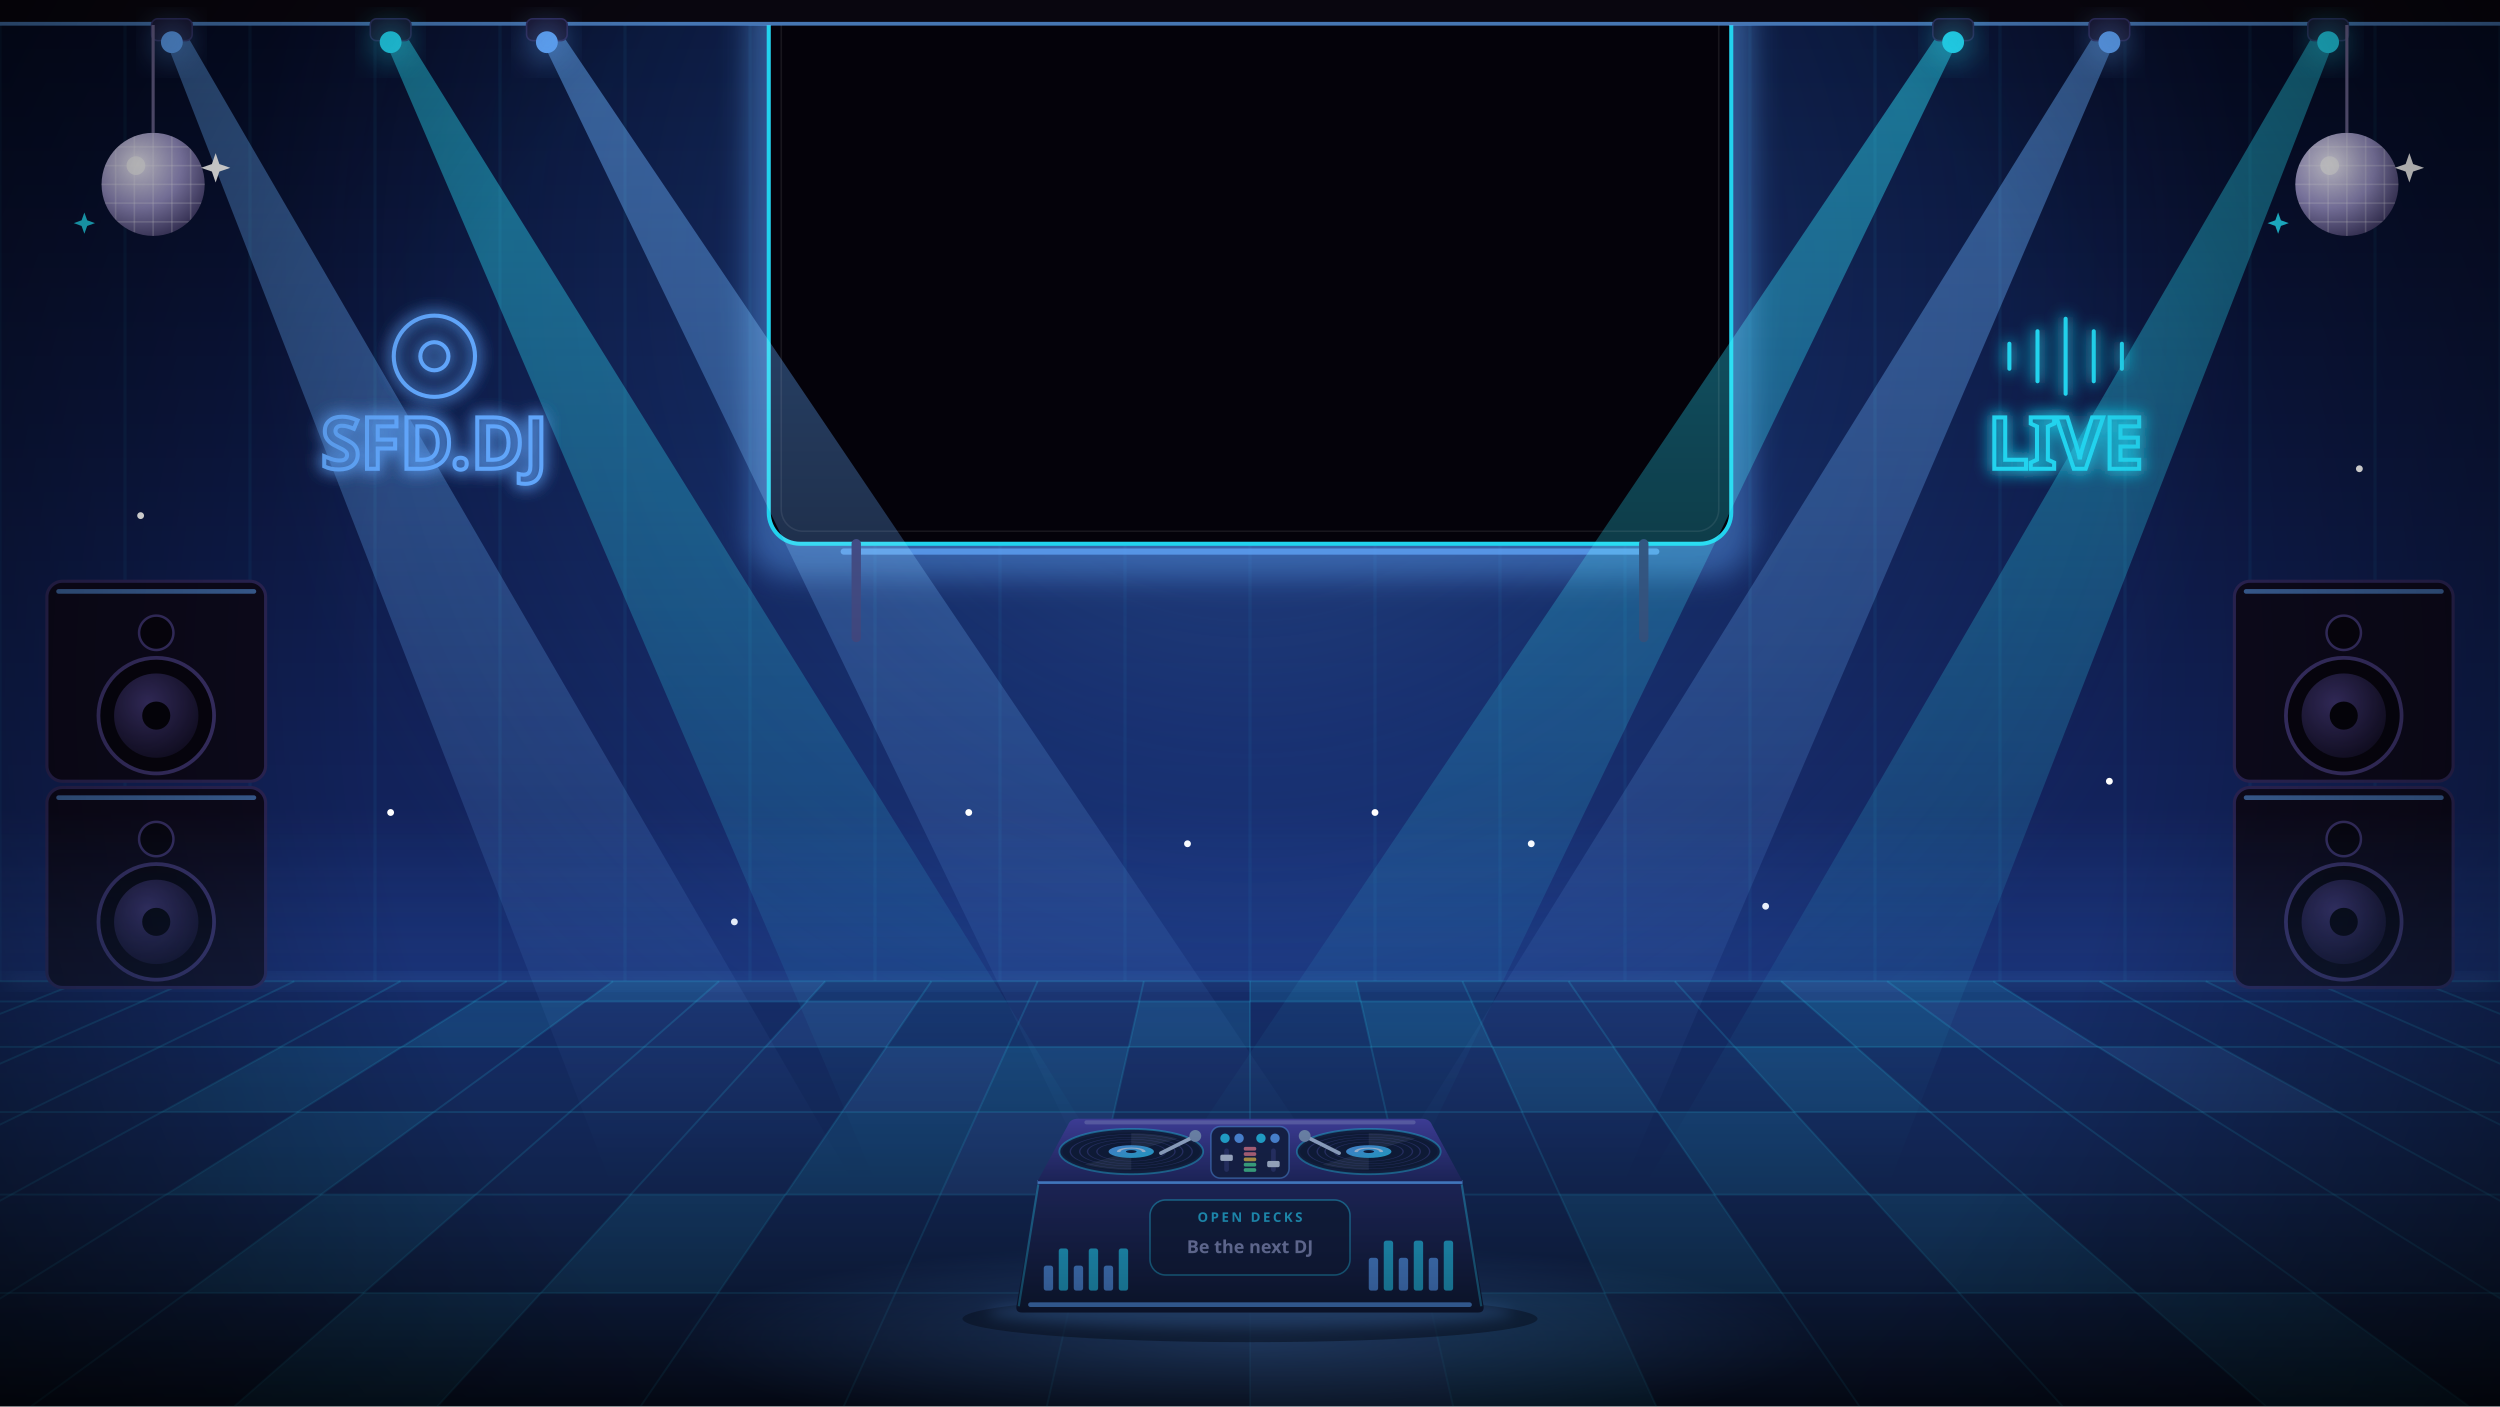
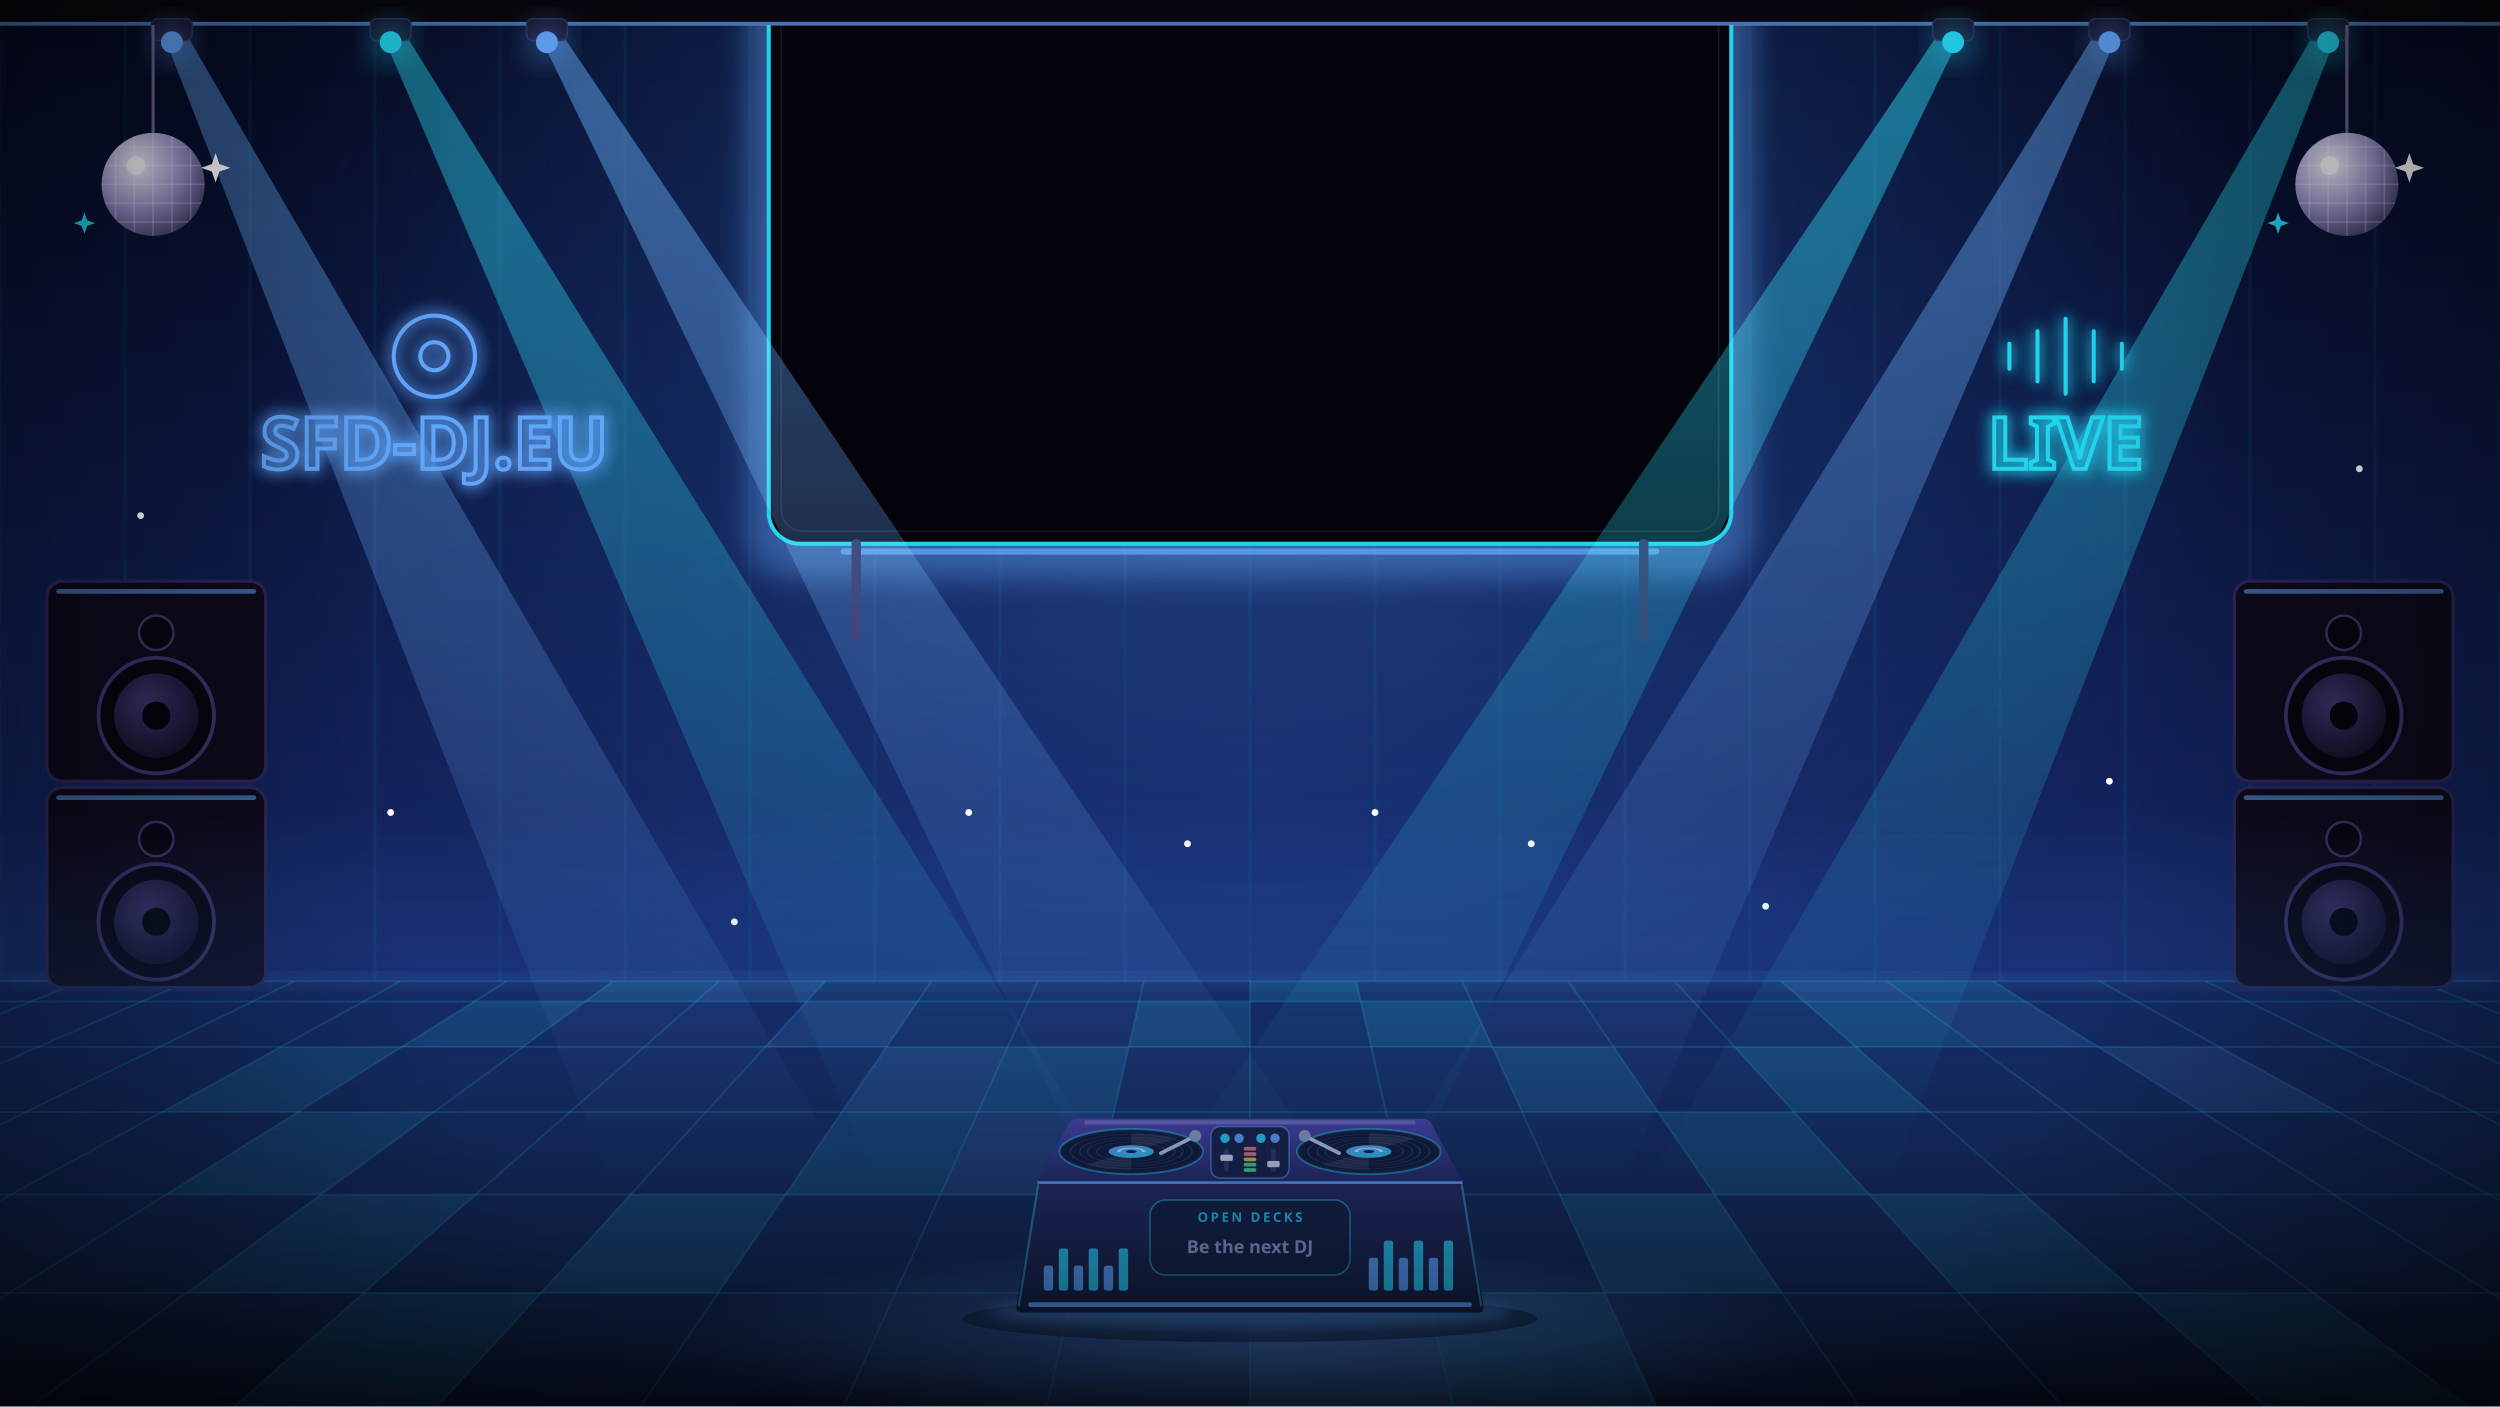
<svg xmlns="http://www.w3.org/2000/svg" width="1600" height="900" viewBox="0 0 1600 900" preserveAspectRatio="xMidYMin slice" aria-hidden="true">
  <defs>
    <linearGradient id="r4-wall" x1="0" y1="0" x2="0" y2="1">
      <stop stop-color="#050b24" />
      <stop offset="1" stop-color="#16296a" />
    </linearGradient>
    <linearGradient id="r4-floor" x1="0" y1="0" x2="0" y2="1">
      <stop stop-color="#0f1f55" />
      <stop offset="1" stop-color="#040813" />
    </linearGradient>
    <radialGradient id="r4-halo" cx="800" cy="172" r="640" gradientUnits="userSpaceOnUse">
      <stop stop-color="#60a5fa" stop-opacity=".38" />
      <stop offset=".5" stop-color="#3b82f6" stop-opacity=".16" />
      <stop offset="1" stop-color="#3b82f6" stop-opacity="0" />
    </radialGradient>
    <linearGradient id="r4-beamA" x1="0" y1="0" x2="0" y2="1">
      <stop stop-color="#60a5fa" stop-opacity=".5" />
      <stop offset="1" stop-color="#60a5fa" stop-opacity="0" />
    </linearGradient>
    <linearGradient id="r4-beamB" x1="0" y1="0" x2="0" y2="1">
      <stop stop-color="#22d3ee" stop-opacity=".5" />
      <stop offset="1" stop-color="#22d3ee" stop-opacity="0" />
    </linearGradient>
    <radialGradient id="r4-pool" cx=".5" cy=".5" r=".5">
      <stop stop-color="#60a5fa" stop-opacity=".55" />
      <stop offset="1" stop-color="#60a5fa" stop-opacity="0" />
    </radialGradient>
    <radialGradient id="r4-cone" cx=".4" cy=".35" r=".8">
      <stop stop-color="#3a3168" />
      <stop offset="1" stop-color="#0d0a1c" />
    </radialGradient>
    <radialGradient id="r4-ball" cx=".35" cy=".3" r=".85">
      <stop stop-color="#f5f3ff" />
      <stop offset=".5" stop-color="#9a93c9" />
      <stop offset="1" stop-color="#2b2550" />
    </radialGradient>
    <radialGradient id="r4-vig" cx="800" cy="440" r="1020" gradientUnits="userSpaceOnUse">
      <stop offset=".55" stop-color="#000" stop-opacity="0" />
      <stop offset="1" stop-color="#000" stop-opacity=".6" />
    </radialGradient>
    <linearGradient id="r4-haze" x1="0" y1="0" x2="0" y2="1">
      <stop stop-color="#3b82f6" stop-opacity="0" />
      <stop offset="1" stop-color="#040813" stop-opacity=".7" />
    </linearGradient>
    <filter id="r4-neon" x="-20%" y="-60%" width="140%" height="220%">
      <feGaussianBlur stdDeviation="5" result="b" />
      <feMerge>
        <feMergeNode in="b" />
        <feMergeNode in="b" />
        <feMergeNode in="SourceGraphic" />
      </feMerge>
    </filter>
    <filter id="r4-soft" x="-30%" y="-30%" width="160%" height="160%">
      <feGaussianBlur stdDeviation="9" />
    </filter>
  </defs>
  <rect width="1600" height="652" fill="url(#r4-wall)" />
  <rect x="-1" width="2" height="628" fill="#22d3ee" opacity=".06" />
  <rect x="79" width="2" height="628" fill="#22d3ee" opacity=".06" />
  <rect x="159" width="2" height="628" fill="#22d3ee" opacity=".06" />
  <rect x="239" width="2" height="628" fill="#22d3ee" opacity=".06" />
  <rect x="319" width="2" height="628" fill="#22d3ee" opacity=".06" />
  <rect x="399" width="2" height="628" fill="#22d3ee" opacity=".06" />
  <rect x="479" width="2" height="628" fill="#22d3ee" opacity=".06" />
  <rect x="559" width="2" height="628" fill="#22d3ee" opacity=".06" />
  <rect x="639" width="2" height="628" fill="#22d3ee" opacity=".06" />
  <rect x="719" width="2" height="628" fill="#22d3ee" opacity=".06" />
  <rect x="799" width="2" height="628" fill="#22d3ee" opacity=".06" />
  <rect x="879" width="2" height="628" fill="#22d3ee" opacity=".06" />
  <rect x="959" width="2" height="628" fill="#22d3ee" opacity=".06" />
  <rect x="1039" width="2" height="628" fill="#22d3ee" opacity=".06" />
  <rect x="1119" width="2" height="628" fill="#22d3ee" opacity=".06" />
  <rect x="1199" width="2" height="628" fill="#22d3ee" opacity=".06" />
  <rect x="1279" width="2" height="628" fill="#22d3ee" opacity=".06" />
  <rect x="1359" width="2" height="628" fill="#22d3ee" opacity=".06" />
  <rect x="1439" width="2" height="628" fill="#22d3ee" opacity=".06" />
  <rect x="1519" width="2" height="628" fill="#22d3ee" opacity=".06" />
  <rect x="1599" width="2" height="628" fill="#22d3ee" opacity=".06" />
  <rect width="1600" height="900" fill="url(#r4-halo)" />
  <rect x="478" y="-14" width="644" height="384" rx="28" fill="#60a5fa" opacity=".4" filter="url(#r4-soft)" />
  <rect x="492" y="-12" width="616" height="360" rx="20" fill="#04020a" stroke="#22d3ee" stroke-width="2.6" />
  <rect x="500" y="-4" width="600" height="344" rx="14" fill="none" stroke="#fff" stroke-opacity=".08" />
  <rect x="538" y="351" width="524" height="4" rx="2" fill="#60a5fa" opacity=".75" />
  <path d="M548 348v60M1052 348v60" stroke="#2c2556" stroke-width="6" stroke-linecap="round" />
  <rect y="628" width="1600" height="272" fill="url(#r4-floor)" />
  <rect y="624" width="1600" height="8" fill="#60a5fa" opacity=".3" filter="url(#r4-soft)" />
  <g stroke="#22d3ee" stroke-opacity=".2" stroke-width="1.2">
    <line x1="-151.509" y1="628" x2="-1020" y2="900" />
    <line x1="-83.544" y1="628" x2="-890" y2="900" />
    <line x1="-15.579" y1="628" x2="-760" y2="900" />
    <line x1="52.386" y1="628" x2="-630" y2="900" />
    <line x1="120.351" y1="628" x2="-500" y2="900" />
    <line x1="188.316" y1="628" x2="-370" y2="900" />
    <line x1="256.281" y1="628" x2="-240" y2="900" />
    <line x1="324.246" y1="628" x2="-110" y2="900" />
    <line x1="392.211" y1="628" x2="20" y2="900" />
    <line x1="460.175" y1="628" x2="150" y2="900" />
    <line x1="528.14" y1="628" x2="280" y2="900" />
    <line x1="596.105" y1="628" x2="410" y2="900" />
    <line x1="664.07" y1="628" x2="540" y2="900" />
    <line x1="732.035" y1="628" x2="670" y2="900" />
    <line x1="800" y1="628" x2="800" y2="900" />
    <line x1="867.965" y1="628" x2="930" y2="900" />
    <line x1="935.93" y1="628" x2="1060" y2="900" />
    <line x1="1003.895" y1="628" x2="1190" y2="900" />
    <line x1="1071.86" y1="628" x2="1320" y2="900" />
    <line x1="1139.825" y1="628" x2="1450" y2="900" />
    <line x1="1207.789" y1="628" x2="1580" y2="900" />
    <line x1="1275.754" y1="628" x2="1710" y2="900" />
    <line x1="1343.719" y1="628" x2="1840" y2="900" />
    <line x1="1411.684" y1="628" x2="1970" y2="900" />
    <line x1="1479.649" y1="628" x2="2100" y2="900" />
    <line x1="1547.614" y1="628" x2="2230" y2="900" />
    <line x1="1615.579" y1="628" x2="2360" y2="900" />
    <line x1="1683.544" y1="628" x2="2490" y2="900" />
    <line x1="1751.509" y1="628" x2="2620" y2="900" />
    <line x1="0" x2="1600" y1="628" y2="628" />
    <line x1="0" x2="1600" y1="640.933" y2="640.933" />
    <line x1="0" x2="1600" y1="670.021" y2="670.021" />
    <line x1="0" x2="1600" y1="711.718" y2="711.718" />
    <line x1="0" x2="1600" y1="764.525" y2="764.525" />
    <line x1="0" x2="1600" y1="827.508" y2="827.508" />
  </g>
  <polygon class="sc-tile" points="392.211,628 460.175,628 445.427,640.933 374.512,640.933" fill="#22d3ee" opacity=".16" style="animation-delay: 1.4s;" />
  <polygon class="sc-tile" points="460.175,628 528.14,628 516.341,640.933 445.427,640.933" fill="#60a5fa" opacity=".16" style="animation-delay: 0.3s;" />
  <polygon class="sc-tile" points="800,628 867.965,628 870.915,640.933 800,640.933" fill="#22d3ee" opacity=".16" style="animation-delay: 2s;" />
  <polygon class="sc-tile" points="1139.825,628 1207.789,628 1225.488,640.933 1154.573,640.933" fill="#60a5fa" opacity=".16" style="animation-delay: 1.3s;" />
  <polygon class="sc-tile" points="1207.789,628 1275.754,628 1296.402,640.933 1225.488,640.933" fill="#22d3ee" opacity=".16" style="animation-delay: 0.2s;" />
  <polygon class="sc-tile" points="303.598,640.933 374.512,640.933 334.709,670.021 257.16,670.021" fill="#22d3ee" opacity=".16" style="animation-delay: 0.8s;" />
  <polygon class="sc-tile" points="516.341,640.933 587.256,640.933 567.354,670.021 489.806,670.021" fill="#60a5fa" opacity=".16" style="animation-delay: 2.3s;" />
  <polygon class="sc-tile" points="729.085,640.933 800,640.933 800,670.021 722.451,670.021" fill="#22d3ee" opacity=".16" style="animation-delay: 1.4s;" />
  <polygon class="sc-tile" points="870.915,640.933 941.829,640.933 955.097,670.021 877.549,670.021" fill="#22d3ee" opacity=".16" style="animation-delay: 1.6s;" />
  <polygon class="sc-tile" points="1154.573,640.933 1225.488,640.933 1265.291,670.021 1187.743,670.021" fill="#22d3ee" opacity=".16" style="animation-delay: 2s;" />
  <polygon class="sc-tile" points="1225.488,640.933 1296.402,640.933 1342.84,670.021 1265.291,670.021" fill="#60a5fa" opacity=".16" style="animation-delay: 0.9s;" />
  <polygon class="sc-tile" points="179.611,670.021 257.16,670.021 190.591,711.718 103.532,711.718" fill="#22d3ee" opacity=".16" style="animation-delay: 0.2s;" />
  <polygon class="sc-tile" points="567.354,670.021 644.903,670.021 625.883,711.718 538.825,711.718" fill="#60a5fa" opacity=".16" style="animation-delay: 1.9s;" />
  <polygon class="sc-tile" points="644.903,670.021 722.451,670.021 712.942,711.718 625.883,711.718" fill="#22d3ee" opacity=".16" style="animation-delay: 0.8s;" />
  <polygon class="sc-tile" points="955.097,670.021 1032.646,670.021 1061.175,711.718 974.117,711.718" fill="#22d3ee" opacity=".16" style="animation-delay: 1.2s;" />
  <polygon class="sc-tile" points="1110.194,670.021 1187.743,670.021 1235.292,711.718 1148.234,711.718" fill="#22d3ee" opacity=".16" style="animation-delay: 1.4s;" />
  <polygon class="sc-tile" points="1342.84,670.021 1420.389,670.021 1496.468,711.718 1409.409,711.718" fill="#60a5fa" opacity=".16" style="animation-delay: 0.5s;" />
  <polygon class="sc-tile" points="190.591,711.718 277.649,711.718 205.386,764.525 106.284,764.525" fill="#22d3ee" opacity=".16" style="animation-delay: 2.2s;" />
  <polygon class="sc-tile" points="538.825,711.718 625.883,711.718 601.795,764.525 502.693,764.525" fill="#22d3ee" opacity=".16" style="animation-delay: 0.2s;" />
  <polygon class="sc-tile" points="625.883,711.718 712.942,711.718 700.898,764.525 601.795,764.525" fill="#60a5fa" opacity=".16" style="animation-delay: 1.5s;" />
  <polygon class="sc-tile" points="1061.175,711.718 1148.234,711.718 1196.409,764.525 1097.307,764.525" fill="#22d3ee" opacity=".16" style="animation-delay: 0.8s;" />
  <polygon class="sc-tile" points="205.386,764.525 304.488,764.525 232.666,827.508 119.199,827.508" fill="#22d3ee" opacity=".16" style="animation-delay: 1.8s;" />
  <polygon class="sc-tile" points="403.591,764.525 502.693,764.525 459.6,827.508 346.133,827.508" fill="#22d3ee" opacity=".16" style="animation-delay: 2s;" />
  <polygon class="sc-tile" points="700.898,764.525 800,764.525 800,827.508 686.533,827.508" fill="#60a5fa" opacity=".16" style="animation-delay: 1.1s;" />
  <polygon class="sc-tile" points="998.205,764.525 1097.307,764.525 1140.4,827.508 1026.934,827.508" fill="#22d3ee" opacity=".16" style="animation-delay: 0.2s;" />
  <polygon class="sc-tile" points="1196.409,764.525 1295.512,764.525 1367.334,827.508 1253.867,827.508" fill="#22d3ee" opacity=".16" style="animation-delay: 0.4s;" />
  <polygon class="sc-tile" points="232.666,827.508 346.133,827.508 280,900 150,900" fill="#22d3ee" opacity=".16" style="animation-delay: 1.4s;" />
  <polygon class="sc-tile" points="800,827.508 913.467,827.508 930,900 800,900" fill="#60a5fa" opacity=".16" style="animation-delay: 0.7s;" />
  <polygon class="sc-tile" points="913.467,827.508 1026.934,827.508 1060,900 930,900" fill="#22d3ee" opacity=".16" style="animation-delay: 2s;" />
  <polygon class="sc-tile" points="1367.334,827.508 1480.801,827.508 1580,900 1450,900" fill="#22d3ee" opacity=".16" style="animation-delay: 0s;" />
  <polygon class="sc-tile" points="1594.268,827.508 1707.734,827.508 1840,900 1710,900" fill="#22d3ee" opacity=".16" style="animation-delay: 0.2s;" />
  <polygon class="sc-tile" points="20,900 150,900 57.072,981.491 -91.514,981.491" fill="#22d3ee" opacity=".16" style="animation-delay: 0.8s;" />
  <polygon class="sc-tile" points="280,900 410,900 354.243,981.491 205.657,981.491" fill="#22d3ee" opacity=".16" style="animation-delay: 1s;" />
  <polygon class="sc-tile" points="800,900 930,900 948.586,981.491 800,981.491" fill="#22d3ee" opacity=".16" style="animation-delay: 1.4s;" />
  <polygon class="sc-tile" points="930,900 1060,900 1097.171,981.491 948.586,981.491" fill="#60a5fa" opacity=".16" style="animation-delay: 0.3s;" />
  <polygon class="sc-tile" points="1580,900 1710,900 1840.1,981.491 1691.514,981.491" fill="#22d3ee" opacity=".16" style="animation-delay: 2s;" />
  <g transform="translate(0 0)">
    <ellipse cx="800" cy="858" rx="370" ry="64" fill="url(#r4-pool)" />
    <ellipse cx="800" cy="844" rx="184" ry="15" fill="#000" opacity=".55" />
  </g>
  <g style="mix-blend-mode: screen;">
    <path class="sc-beam" d="M103 18H117L548 760H392Z" fill="url(#r4-beamA)" style="transform-origin: 110px 18px; animation-delay: 0s;" />
    <path class="sc-beam" d="M243 18H257L718 760H562Z" fill="url(#r4-beamB)" style="transform-origin: 250px 18px; animation-delay: -1.6s;" />
    <path class="sc-beam" d="M343 18H357L858 760H702Z" fill="url(#r4-beamA)" style="transform-origin: 350px 18px; animation-delay: -3.2s;" />
    <path class="sc-beam" d="M1243 18H1257L898 760H742Z" fill="url(#r4-beamB)" style="transform-origin: 1250px 18px; animation-delay: -0.8s;" />
    <path class="sc-beam" d="M1343 18H1357L1038 760H882Z" fill="url(#r4-beamA)" style="transform-origin: 1350px 18px; animation-delay: -2.4s;" />
    <path class="sc-beam" d="M1483 18H1497L1208 760H1052Z" fill="url(#r4-beamB)" style="transform-origin: 1490px 18px; animation-delay: -4s;" />
  </g>
  <rect width="1600" height="16" fill="#09060f" />
  <rect y="14" width="1600" height="2.4" fill="#60a5fa" opacity=".7" />
  <g>
    <rect x="97" y="12" width="26" height="14" rx="4" fill="#150f2a" stroke="#2c2556" />
    <circle cx="110" cy="27" r="7" fill="#60a5fa" />
    <circle cx="110" cy="27" r="14" fill="#60a5fa" opacity=".35" filter="url(#r4-soft)" />
  </g>
  <g>
    <rect x="237" y="12" width="26" height="14" rx="4" fill="#150f2a" stroke="#2c2556" />
    <circle cx="250" cy="27" r="7" fill="#22d3ee" />
    <circle cx="250" cy="27" r="14" fill="#22d3ee" opacity=".35" filter="url(#r4-soft)" />
  </g>
  <g>
    <rect x="337" y="12" width="26" height="14" rx="4" fill="#150f2a" stroke="#2c2556" />
    <circle cx="350" cy="27" r="7" fill="#60a5fa" />
    <circle cx="350" cy="27" r="14" fill="#60a5fa" opacity=".35" filter="url(#r4-soft)" />
  </g>
  <g>
    <rect x="1237" y="12" width="26" height="14" rx="4" fill="#150f2a" stroke="#2c2556" />
    <circle cx="1250" cy="27" r="7" fill="#22d3ee" />
    <circle cx="1250" cy="27" r="14" fill="#22d3ee" opacity=".35" filter="url(#r4-soft)" />
  </g>
  <g>
    <rect x="1337" y="12" width="26" height="14" rx="4" fill="#150f2a" stroke="#2c2556" />
    <circle cx="1350" cy="27" r="7" fill="#60a5fa" />
    <circle cx="1350" cy="27" r="14" fill="#60a5fa" opacity=".35" filter="url(#r4-soft)" />
  </g>
  <g>
    <rect x="1477" y="12" width="26" height="14" rx="4" fill="#150f2a" stroke="#2c2556" />
    <circle cx="1490" cy="27" r="7" fill="#22d3ee" />
    <circle cx="1490" cy="27" r="14" fill="#22d3ee" opacity=".35" filter="url(#r4-soft)" />
  </g>
  <g>
    <path d="M98 16V85" stroke="#6b6490" stroke-width="2" />
    <circle cx="98" cy="118" r="33" fill="url(#r4-ball)" />
    <g stroke="#fff" stroke-opacity=".22" stroke-width="1" fill="none" clip-path="url(#r4-clipball98)">
      <path d="M74 85V151" />
      <path d="M86 85V151" />
      <path d="M98 85V151" />
      <path d="M110 85V151" />
      <path d="M122 85V151" />
      <path d="M65 94H131" />
      <path d="M65 106H131" />
      <path d="M65 118H131" />
      <path d="M65 130H131" />
      <path d="M65 142H131" />
    </g>
    <circle cx="87" cy="106" r="6" fill="#fff" opacity=".7" />
    <path class="av sc-star" d="M138 98l2.4 7 7 2.4-7 2.4-2.4 7-2.4-7-7-2.4 7-2.4Z" fill="#fff" style="animation-delay: 0s;" />
    <path class="av sc-star" d="M54 136l1.8 5 5 1.8-5 1.8-1.8 5-1.8-5-5-1.8 5-1.8Z" fill="#22d3ee" style="animation-delay: 0.8s;" />
    <clipPath id="r4-clipball98">
      <circle cx="98" cy="118" r="33" />
    </clipPath>
  </g>
  <g>
    <path d="M1502 16V85" stroke="#6b6490" stroke-width="2" />
    <circle cx="1502" cy="118" r="33" fill="url(#r4-ball)" />
    <g stroke="#fff" stroke-opacity=".22" stroke-width="1" fill="none" clip-path="url(#r4-clipball1502)">
      <path d="M1478 85V151" />
      <path d="M1490 85V151" />
      <path d="M1502 85V151" />
      <path d="M1514 85V151" />
      <path d="M1526 85V151" />
      <path d="M1469 94H1535" />
      <path d="M1469 106H1535" />
      <path d="M1469 118H1535" />
      <path d="M1469 130H1535" />
      <path d="M1469 142H1535" />
    </g>
    <circle cx="1491" cy="106" r="6" fill="#fff" opacity=".7" />
    <path class="av sc-star" d="M1542 98l2.4 7 7 2.4-7 2.4-2.4 7-2.4-7-7-2.4 7-2.4Z" fill="#fff" style="animation-delay: 1.2s;" />
    <path class="av sc-star" d="M1458 136l1.8 5 5 1.8-5 1.8-1.8 5-1.8-5-5-1.8 5-1.8Z" fill="#22d3ee" style="animation-delay: 2s;" />
    <clipPath id="r4-clipball1502">
      <circle cx="1502" cy="118" r="33" />
    </clipPath>
  </g>
  <g>
    <rect x="30" y="372" width="140" height="128" rx="10" fill="#0d0a1c" stroke="#2c2556" stroke-width="2" />
    <rect x="36" y="377" width="128" height="3" rx="1.5" fill="#60a5fa" opacity=".55" />
    <circle cx="100" cy="405" r="11" fill="#07050f" stroke="#3a3168" stroke-width="1.6" />
    <circle cx="100" cy="458" r="37" fill="#07050f" stroke="#3a3168" stroke-width="2.4" />
    <circle class="av sc-woofer" cx="100" cy="458" r="27" fill="url(#r4-cone)" />
    <circle cx="100" cy="458" r="9" fill="#05040b" />
  </g>
  <g>
    <rect x="30" y="504" width="140" height="128" rx="10" fill="#0d0a1c" stroke="#2c2556" stroke-width="2" />
    <rect x="36" y="509" width="128" height="3" rx="1.5" fill="#60a5fa" opacity=".55" />
    <circle cx="100" cy="537" r="11" fill="#07050f" stroke="#3a3168" stroke-width="1.6" />
    <circle cx="100" cy="590" r="37" fill="#07050f" stroke="#3a3168" stroke-width="2.4" />
    <circle class="av sc-woofer" cx="100" cy="590" r="27" fill="url(#r4-cone)" />
    <circle cx="100" cy="590" r="9" fill="#05040b" />
  </g>
  <g>
    <rect x="1430" y="372" width="140" height="128" rx="10" fill="#0d0a1c" stroke="#2c2556" stroke-width="2" />
    <rect x="1436" y="377" width="128" height="3" rx="1.5" fill="#60a5fa" opacity=".55" />
    <circle cx="1500" cy="405" r="11" fill="#07050f" stroke="#3a3168" stroke-width="1.6" />
    <circle cx="1500" cy="458" r="37" fill="#07050f" stroke="#3a3168" stroke-width="2.4" />
    <circle class="av sc-woofer" cx="1500" cy="458" r="27" fill="url(#r4-cone)" />
    <circle cx="1500" cy="458" r="9" fill="#05040b" />
  </g>
  <g>
    <rect x="1430" y="504" width="140" height="128" rx="10" fill="#0d0a1c" stroke="#2c2556" stroke-width="2" />
    <rect x="1436" y="509" width="128" height="3" rx="1.5" fill="#60a5fa" opacity=".55" />
    <circle cx="1500" cy="537" r="11" fill="#07050f" stroke="#3a3168" stroke-width="1.6" />
    <circle cx="1500" cy="590" r="37" fill="#07050f" stroke="#3a3168" stroke-width="2.4" />
    <circle class="av sc-woofer" cx="1500" cy="590" r="27" fill="url(#r4-cone)" />
    <circle cx="1500" cy="590" r="9" fill="#05040b" />
  </g>
  <g filter="url(#r4-neon)" font-family="Figtree, system-ui, sans-serif" font-weight="900" text-anchor="middle">
-     <text x="278" y="300" font-size="46" fill="none" stroke="#60a5fa" stroke-width="2.6">SFD.DJ</text>
+     <text x="278" y="300" font-size="46" fill="none" stroke="#60a5fa" stroke-width="2.6">SFD-DJ.EU</text>
    <text x="1322" y="300" font-size="46" fill="none" stroke="#22d3ee" stroke-width="2.6">LIVE</text>
  </g>
  <g fill="none" stroke-width="2.6" filter="url(#r4-neon)">
    <circle cx="278" cy="228" r="26" stroke="#60a5fa" />
    <circle cx="278" cy="228" r="9" stroke="#60a5fa" />
    <path d="M1322 252V204M1304 244V212M1340 244V212M1286 236V220M1358 236V220" stroke="#22d3ee" stroke-linecap="round" />
  </g>
  <circle class="sc-star" cx="620" cy="520" r="2.2" fill="#fff" style="animation-delay: 0s;" />
  <circle class="sc-star" cx="980" cy="540" r="2.2" fill="#fff" style="animation-delay: 0.37s;" />
  <circle class="sc-star" cx="250" cy="520" r="2.2" fill="#fff" style="animation-delay: 0.74s;" />
  <circle class="sc-star" cx="1350" cy="500" r="2.2" fill="#fff" style="animation-delay: 1.11s;" />
  <circle class="sc-star" cx="470" cy="590" r="2.2" fill="#fff" style="animation-delay: 1.48s;" />
  <circle class="sc-star" cx="1130" cy="580" r="2.2" fill="#fff" style="animation-delay: 1.85s;" />
  <circle class="sc-star" cx="90" cy="330" r="2.2" fill="#fff" style="animation-delay: 2.22s;" />
  <circle class="sc-star" cx="1510" cy="300" r="2.2" fill="#fff" style="animation-delay: 0.19s;" />
  <circle class="sc-star" cx="760" cy="540" r="2.2" fill="#fff" style="animation-delay: 0.56s;" />
  <circle class="sc-star" cx="880" cy="520" r="2.2" fill="#fff" style="animation-delay: 0.93s;" />
  <svg x="650" y="690" width="300" height="150" viewBox="0 0 300 150" overflow="visible">
    <defs>
      <linearGradient id="r4-b-desk" x1="0" y1="26" x2="0" y2="66" gradientUnits="userSpaceOnUse">
        <stop stop-color="#4d389e" />
        <stop offset="1" stop-color="#1d1346" />
      </linearGradient>
      <linearGradient id="r4-b-face" x1="0" y1="66" x2="0" y2="150" gradientUnits="userSpaceOnUse">
        <stop stop-color="#1e1544" />
        <stop offset="1" stop-color="#07050f" />
      </linearGradient>
      <linearGradient id="r4-b-label" x1="-15" y1="-15" x2="15" y2="15" gradientUnits="userSpaceOnUse">
        <stop stop-color="#60a5fa" />
        <stop offset="1" stop-color="#22d3ee" />
      </linearGradient>
      <filter id="r4-b-blur" x="-20%" y="-300%" width="140%" height="700%">
        <feGaussianBlur stdDeviation="4" />
      </filter>
    </defs>
    <ellipse cx="150" cy="150" rx="168" ry="10" fill="#60a5fa" opacity=".5" filter="url(#r4-b-blur)" />
    <path d="M14 66H286L299.5 146Q300 150 296 150H4Q0 150 0.5 146Z" fill="url(#r4-b-face)" />
    <path d="M18 67H282" stroke="#60a5fa" stroke-width="5" opacity=".6" filter="url(#r4-b-blur)" />
    <path d="M14 66.5H286" stroke="#60a5fa" stroke-width="2.4" />
    <path d="M14.5 68 2 146M285.5 68 298 146" stroke="#22d3ee" stroke-opacity=".55" stroke-width="1.4" />
    <rect x="8" y="143.5" width="284" height="3" rx="1.5" fill="#60a5fa" />
    <rect x="86" y="78" width="128" height="48" rx="10" fill="#0a0716" stroke="#22d3ee" stroke-opacity=".6" />
    <text x="150" y="92" text-anchor="middle" font-family="Figtree, system-ui, sans-serif" font-size="8.5" font-weight="700" letter-spacing="1.6" fill="#22d3ee">OPEN DECKS</text>
    <text x="150" y="112" text-anchor="middle" font-family="Figtree, system-ui, sans-serif" font-size="11.5" font-weight="600" fill="#a9a3c9">Be the next DJ</text>
    <rect class="av av-bottom sc-bar" x="18" y="120" width="6" height="16" rx="1.6" fill="#60a5fa" style="animation-delay: 0s; animation-duration: 0.5s;" />
    <rect class="av av-bottom sc-bar" x="27.6" y="109" width="6" height="27" rx="1.6" fill="#22d3ee" style="animation-delay: 0.27s; animation-duration: 0.65s;" />
    <rect class="av av-bottom sc-bar" x="37.2" y="120" width="6" height="16" rx="1.6" fill="#60a5fa" style="animation-delay: 0.54s; animation-duration: 0.8s;" />
    <rect class="av av-bottom sc-bar" x="46.8" y="109" width="6" height="27" rx="1.6" fill="#22d3ee" style="animation-delay: 0.18s; animation-duration: 0.5s;" />
    <rect class="av av-bottom sc-bar" x="56.4" y="120" width="6" height="16" rx="1.6" fill="#60a5fa" style="animation-delay: 0.45s; animation-duration: 0.65s;" />
    <rect class="av av-bottom sc-bar" x="66" y="109" width="6" height="27" rx="1.6" fill="#22d3ee" style="animation-delay: 0.09s; animation-duration: 0.8s;" />
    <rect class="av av-bottom sc-bar" x="226" y="115" width="6" height="21" rx="1.6" fill="#60a5fa" style="animation-delay: 0.18s; animation-duration: 0.5s;" />
    <rect class="av av-bottom sc-bar" x="235.6" y="104" width="6" height="32" rx="1.6" fill="#22d3ee" style="animation-delay: 0.45s; animation-duration: 0.65s;" />
    <rect class="av av-bottom sc-bar" x="245.2" y="115" width="6" height="21" rx="1.6" fill="#60a5fa" style="animation-delay: 0.09s; animation-duration: 0.8s;" />
    <rect class="av av-bottom sc-bar" x="254.8" y="104" width="6" height="32" rx="1.6" fill="#22d3ee" style="animation-delay: 0.36s; animation-duration: 0.5s;" />
    <rect class="av av-bottom sc-bar" x="264.4" y="115" width="6" height="21" rx="1.6" fill="#60a5fa" style="animation-delay: 0s; animation-duration: 0.65s;" />
    <rect class="av av-bottom sc-bar" x="274" y="104" width="6" height="32" rx="1.6" fill="#22d3ee" style="animation-delay: 0.27s; animation-duration: 0.8s;" />
    <path d="M40 26H260Q265 26 266.5 30L286 66H14L33.5 30Q35 26 40 26Z" fill="url(#r4-b-desk)" />
    <rect x="44" y="27" width="212" height="2.6" rx="1.3" fill="#fff" opacity=".24" />
    <g>
      <ellipse cx="74" cy="47" rx="46" ry="14.5" fill="#0c0919" stroke="#22d3ee" stroke-opacity=".55" stroke-width="1.2" />
      <g transform="translate(74 47) scale(1 .28)">
        <g class="av sc-spin" style="animation-duration: 3.1s;">
          <circle r="44" fill="#05040b" />
          <g fill="none" stroke="#2a2250" stroke-width=".9">
            <circle r="39" />
            <circle r="33" />
            <circle r="28" />
            <circle r="22" />
          </g>
          <path d="M0 0V-42A42 42 0 0 1 29.7 -29.7ZM0 0V42A42 42 0 0 1 -29.7 29.7Z" fill="#fff" opacity=".1" />
          <circle r="14.5" fill="url(#r4-b-label)" />
          <path d="M-8 0A8 8 0 0 1 8 0" stroke="#fff" stroke-opacity=".85" stroke-width="2.4" stroke-linecap="round" fill="none" />
          <circle r="3.4" fill="#07050f" />
        </g>
      </g>
      <path d="M115 37 93 48" stroke="#cbd5e1" stroke-width="2.4" stroke-linecap="round" />
      <circle cx="115" cy="37" r="3.8" fill="#94a3b8" />
    </g>
    <g>
      <ellipse cx="226" cy="47" rx="46" ry="14.5" fill="#0c0919" stroke="#22d3ee" stroke-opacity=".55" stroke-width="1.2" />
      <g transform="translate(226 47) scale(1 .28)">
        <g class="av sc-spin" style="animation-duration: 2.6s;">
          <circle r="44" fill="#05040b" />
          <g fill="none" stroke="#2a2250" stroke-width=".9">
            <circle r="39" />
            <circle r="33" />
            <circle r="28" />
            <circle r="22" />
          </g>
          <path d="M0 0V-42A42 42 0 0 1 29.7 -29.7ZM0 0V42A42 42 0 0 1 -29.7 29.7Z" fill="#fff" opacity=".1" />
          <circle r="14.5" fill="url(#r4-b-label)" />
          <path d="M-8 0A8 8 0 0 1 8 0" stroke="#fff" stroke-opacity=".85" stroke-width="2.4" stroke-linecap="round" fill="none" />
          <circle r="3.4" fill="#07050f" />
        </g>
      </g>
      <path d="M185 37 207 48" stroke="#cbd5e1" stroke-width="2.4" stroke-linecap="round" />
      <circle cx="185" cy="37" r="3.8" fill="#94a3b8" />
    </g>
    <rect x="125" y="31" width="50" height="33" rx="6" fill="#0f0b22" stroke="#60a5fa" stroke-opacity=".6" />
    <circle cx="134" cy="38.5" r="3" fill="#22d3ee" />
    <circle cx="143" cy="38.5" r="3" fill="#60a5fa" />
    <circle cx="157" cy="38.5" r="3" fill="#22d3ee" />
    <circle cx="166" cy="38.5" r="3" fill="#60a5fa" />
    <rect x="133.5" y="45" width="3" height="15" rx="1.5" fill="#2a2450" />
    <rect x="163.5" y="45" width="3" height="15" rx="1.5" fill="#2a2450" />
    <rect class="av sc-fader" x="131" y="49" width="8" height="4" rx="1" fill="#e5e7eb" />
    <rect class="av sc-fader" x="161" y="53" width="8" height="4" rx="1" fill="#e5e7eb" style="animation-delay: -0.7s; animation-duration: 1.9s;" />
    <rect class="av sc-led" x="146" y="44" width="8" height="2.4" rx="1" fill="#f87171" style="animation-delay: 0s;" />
    <rect class="av sc-led" x="146" y="47.4" width="8" height="2.4" rx="1" fill="#f87171" style="animation-delay: 0.13s;" />
    <rect class="av sc-led" x="146" y="50.8" width="8" height="2.4" rx="1" fill="#fbbf24" style="animation-delay: 0.26s;" />
    <rect class="av sc-led" x="146" y="54.2" width="8" height="2.4" rx="1" fill="#4ade80" style="animation-delay: 0.39s;" />
    <rect class="av sc-led" x="146" y="57.6" width="8" height="2.4" rx="1" fill="#4ade80" style="animation-delay: 0.52s;" />
  </svg>
  <rect y="520" width="1600" height="380" fill="url(#r4-haze)" />
  <rect width="1600" height="900" fill="url(#r4-vig)" />
</svg>
